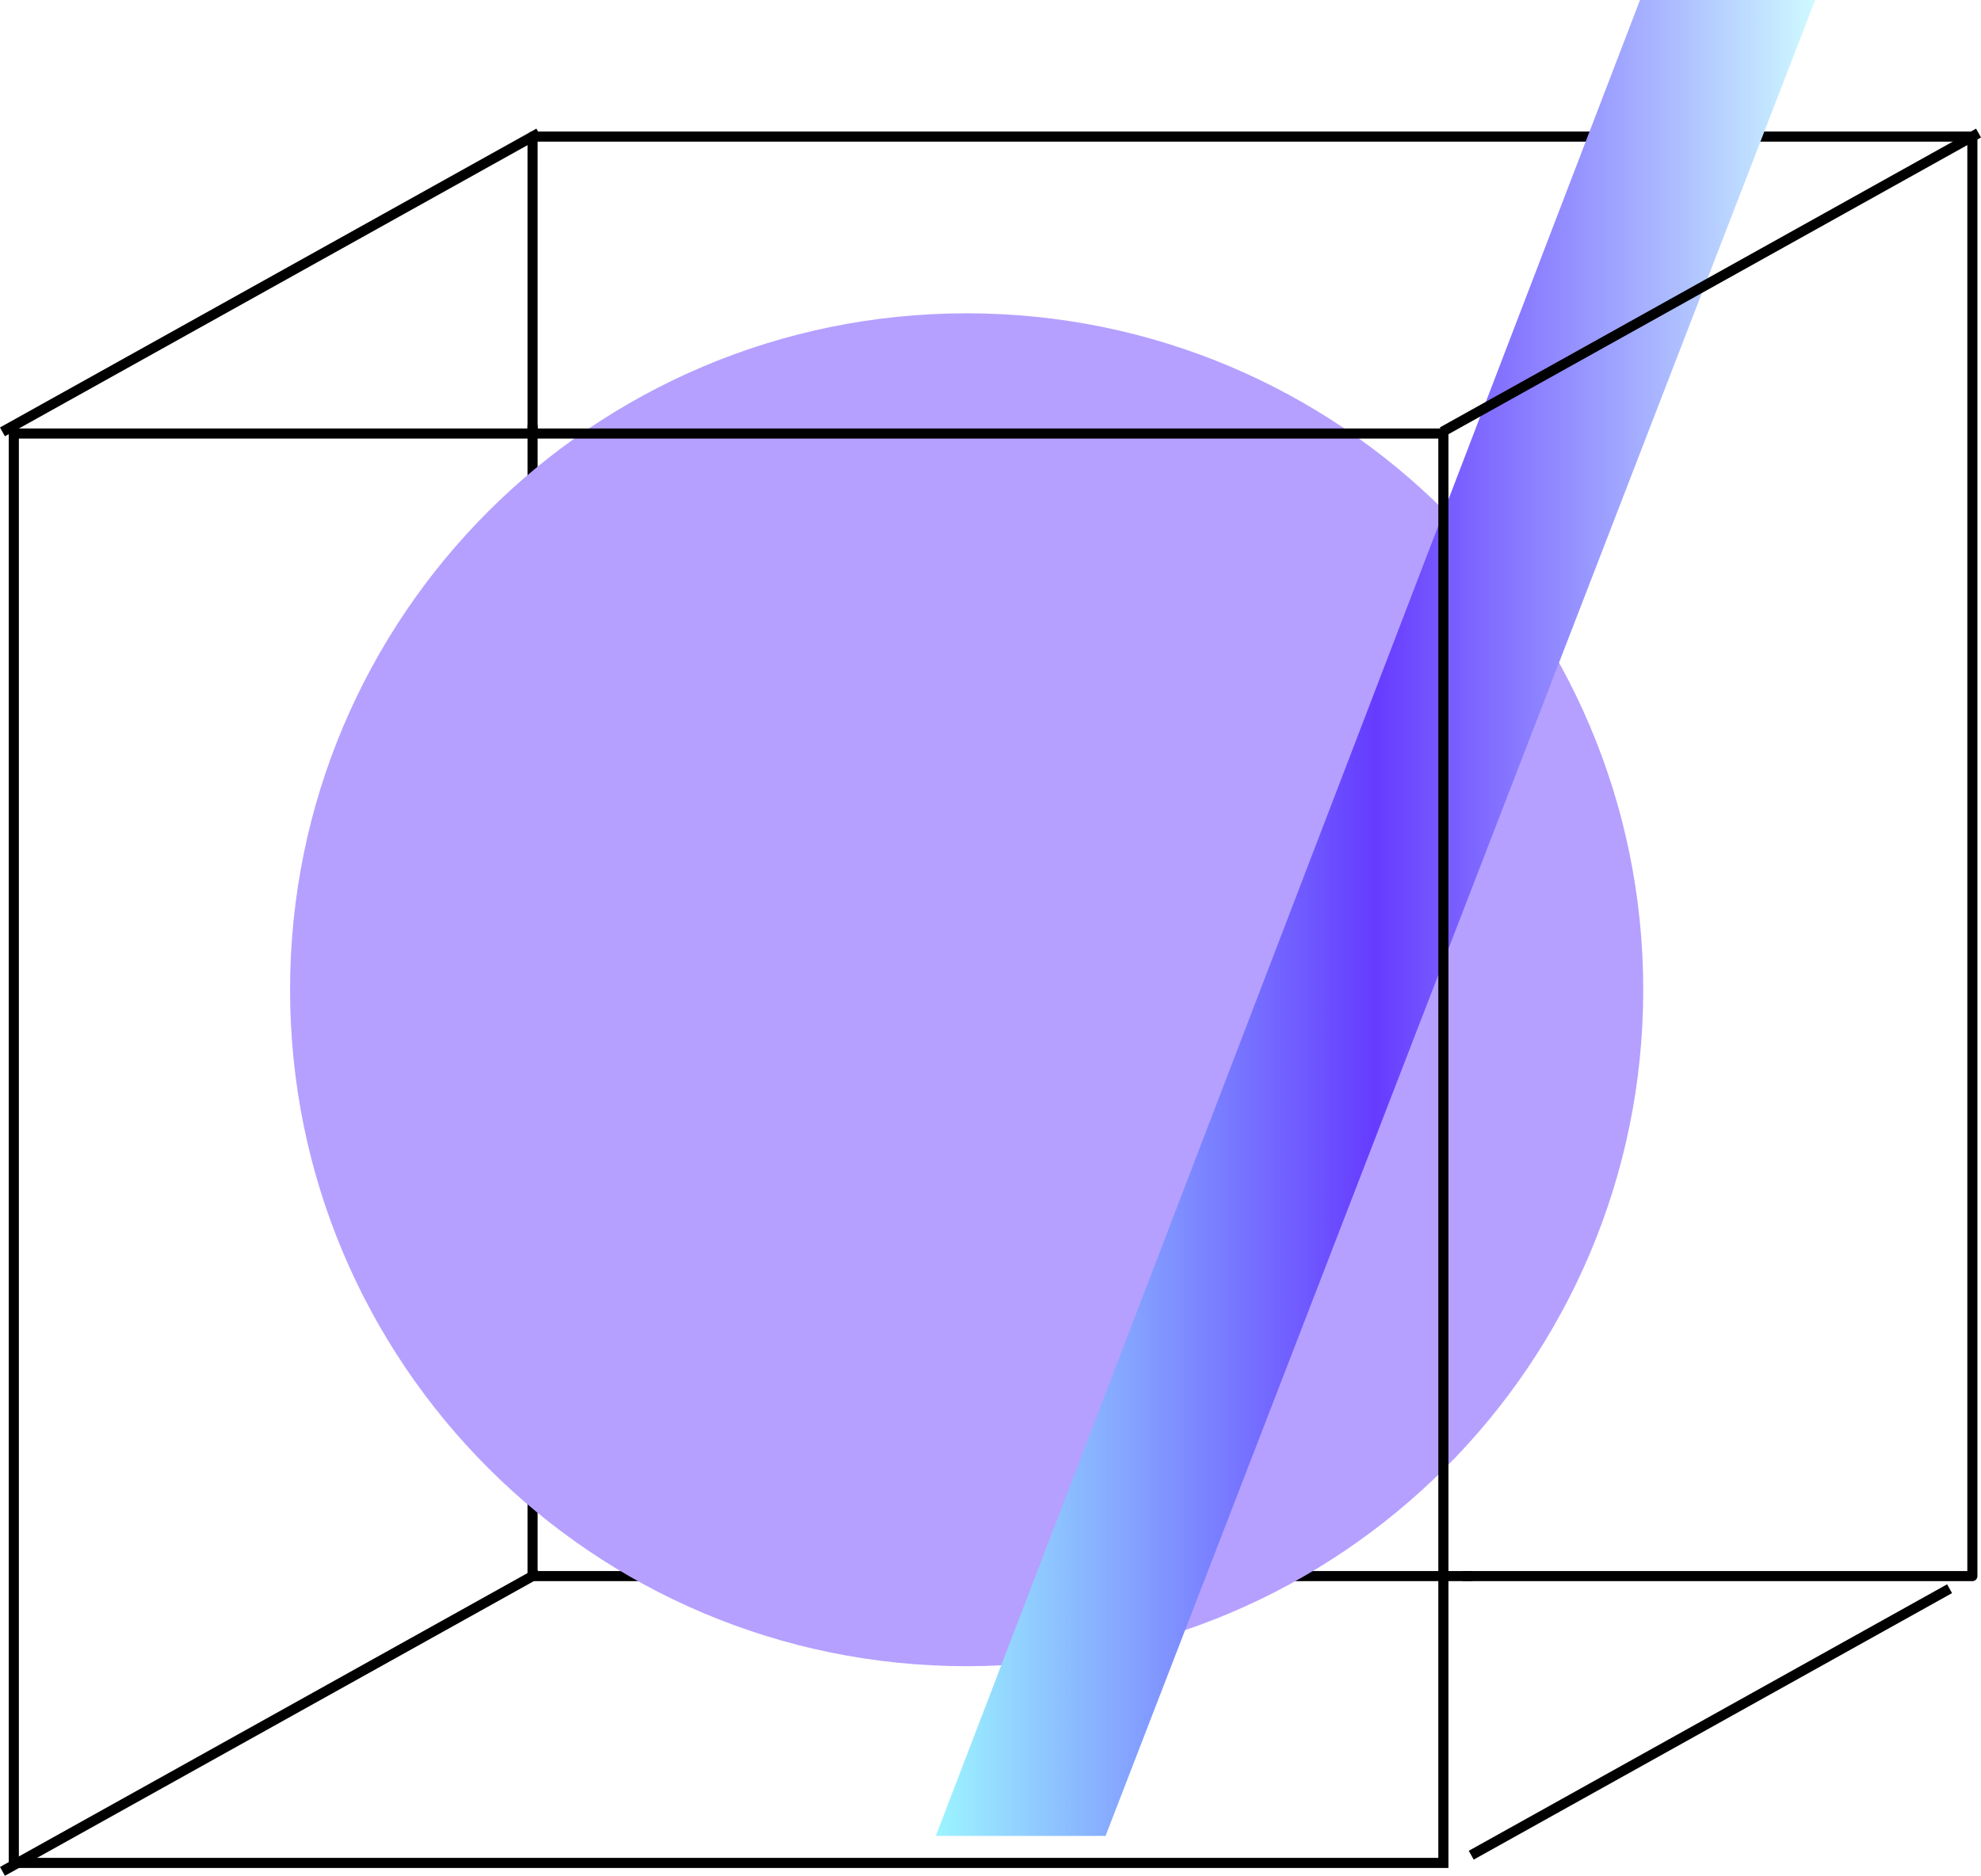
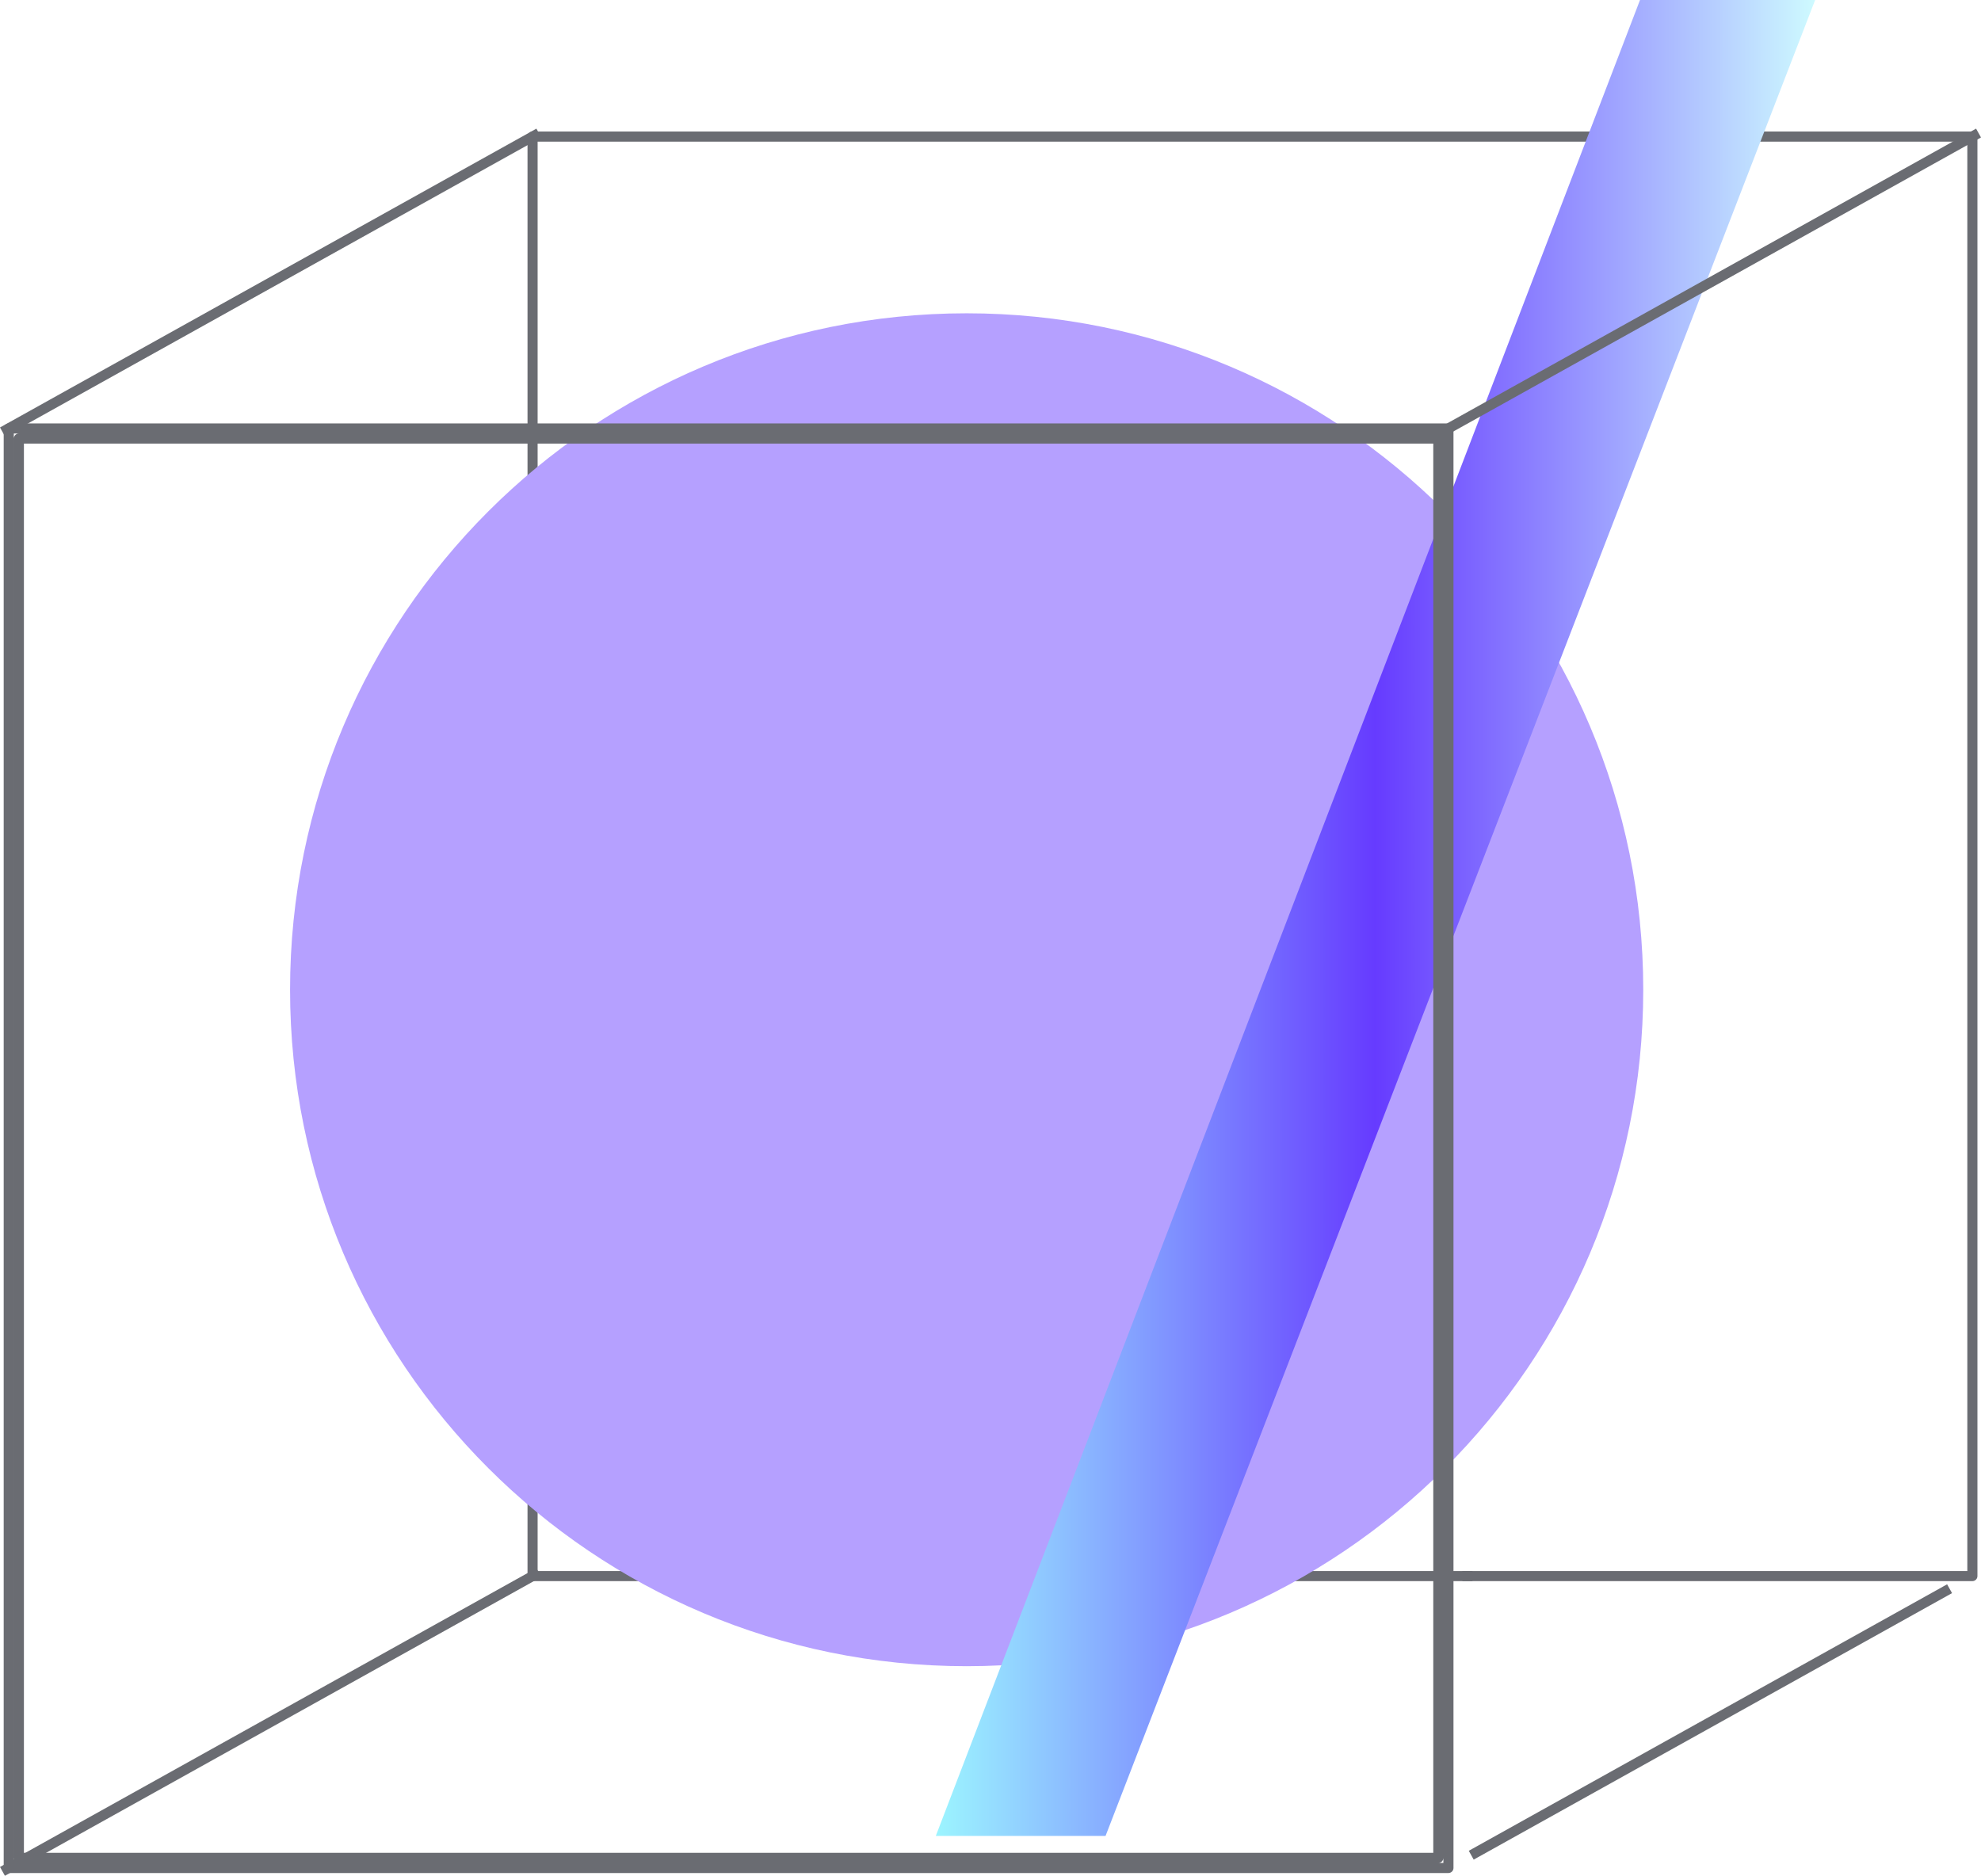
<svg xmlns="http://www.w3.org/2000/svg" viewBox="0 0 147.04 139.26">
  <defs>
    <style>
      .open-1 {
        fill: none;
-         stroke: #000;
+         stroke: #6a6c72;
        stroke-linecap: square;
        stroke-linejoin: round;
        stroke-width: 0.75px;
      }

      .open-2 {
        fill: #b5a0ff;
      }

      .open-3 {
        fill: url(#Indigo_222);
      }
    </style>
    <linearGradient id="Indigo_222" x1="69.46" y1="68.15" x2="134.7" y2="68.15" gradientUnits="userSpaceOnUse">
      <stop offset="0" stop-color="#9cf5ff" />
      <stop offset="0.5" stop-color="#663bff" />
      <stop offset="1" stop-color="#cefaff" />
    </linearGradient>
  </defs>
  <g id="Layer_2" data-name="Layer 2">
    <g id="Layer_1-2" data-name="Layer 1">
      <polyline class="open-1" points="108.92 117.01 146.4 117.01 146.4 10.14 39.53 10.14 39.53 31.93" />
      <line class="open-1" x1="109.53" y1="137.55" x2="144.38" y2="118.13" />
      <line class="open-1" x1="0.51" y1="31.88" x2="39.67" y2="10.06" />
      <line class="open-1" x1="0.51" y1="138.75" x2="39.67" y2="116.93" />
      <polyline class="open-1" points="39.53 31.93 39.53 117.01 108.92 117.01" />
      <circle class="open-2" cx="71.75" cy="73.48" r="50.22" />
      <path class="open-3" d="M69.46,136.3,121.73,0h13L82.06,136.3Z" />
      <line class="open-1" x1="107.38" y1="31.88" x2="146.53" y2="10.06" />
-       <path d="M106.76,32.56V137.93H1.4V32.56H106.76m.75-.75H.65V138.68H107.51V31.81Z" />
+       <path class="open-1" d="M106.76,32.56V137.93H1.4V32.56H106.76m.75-.75H.65V138.68H107.51V31.81Z" />
    </g>
  </g>
</svg>
